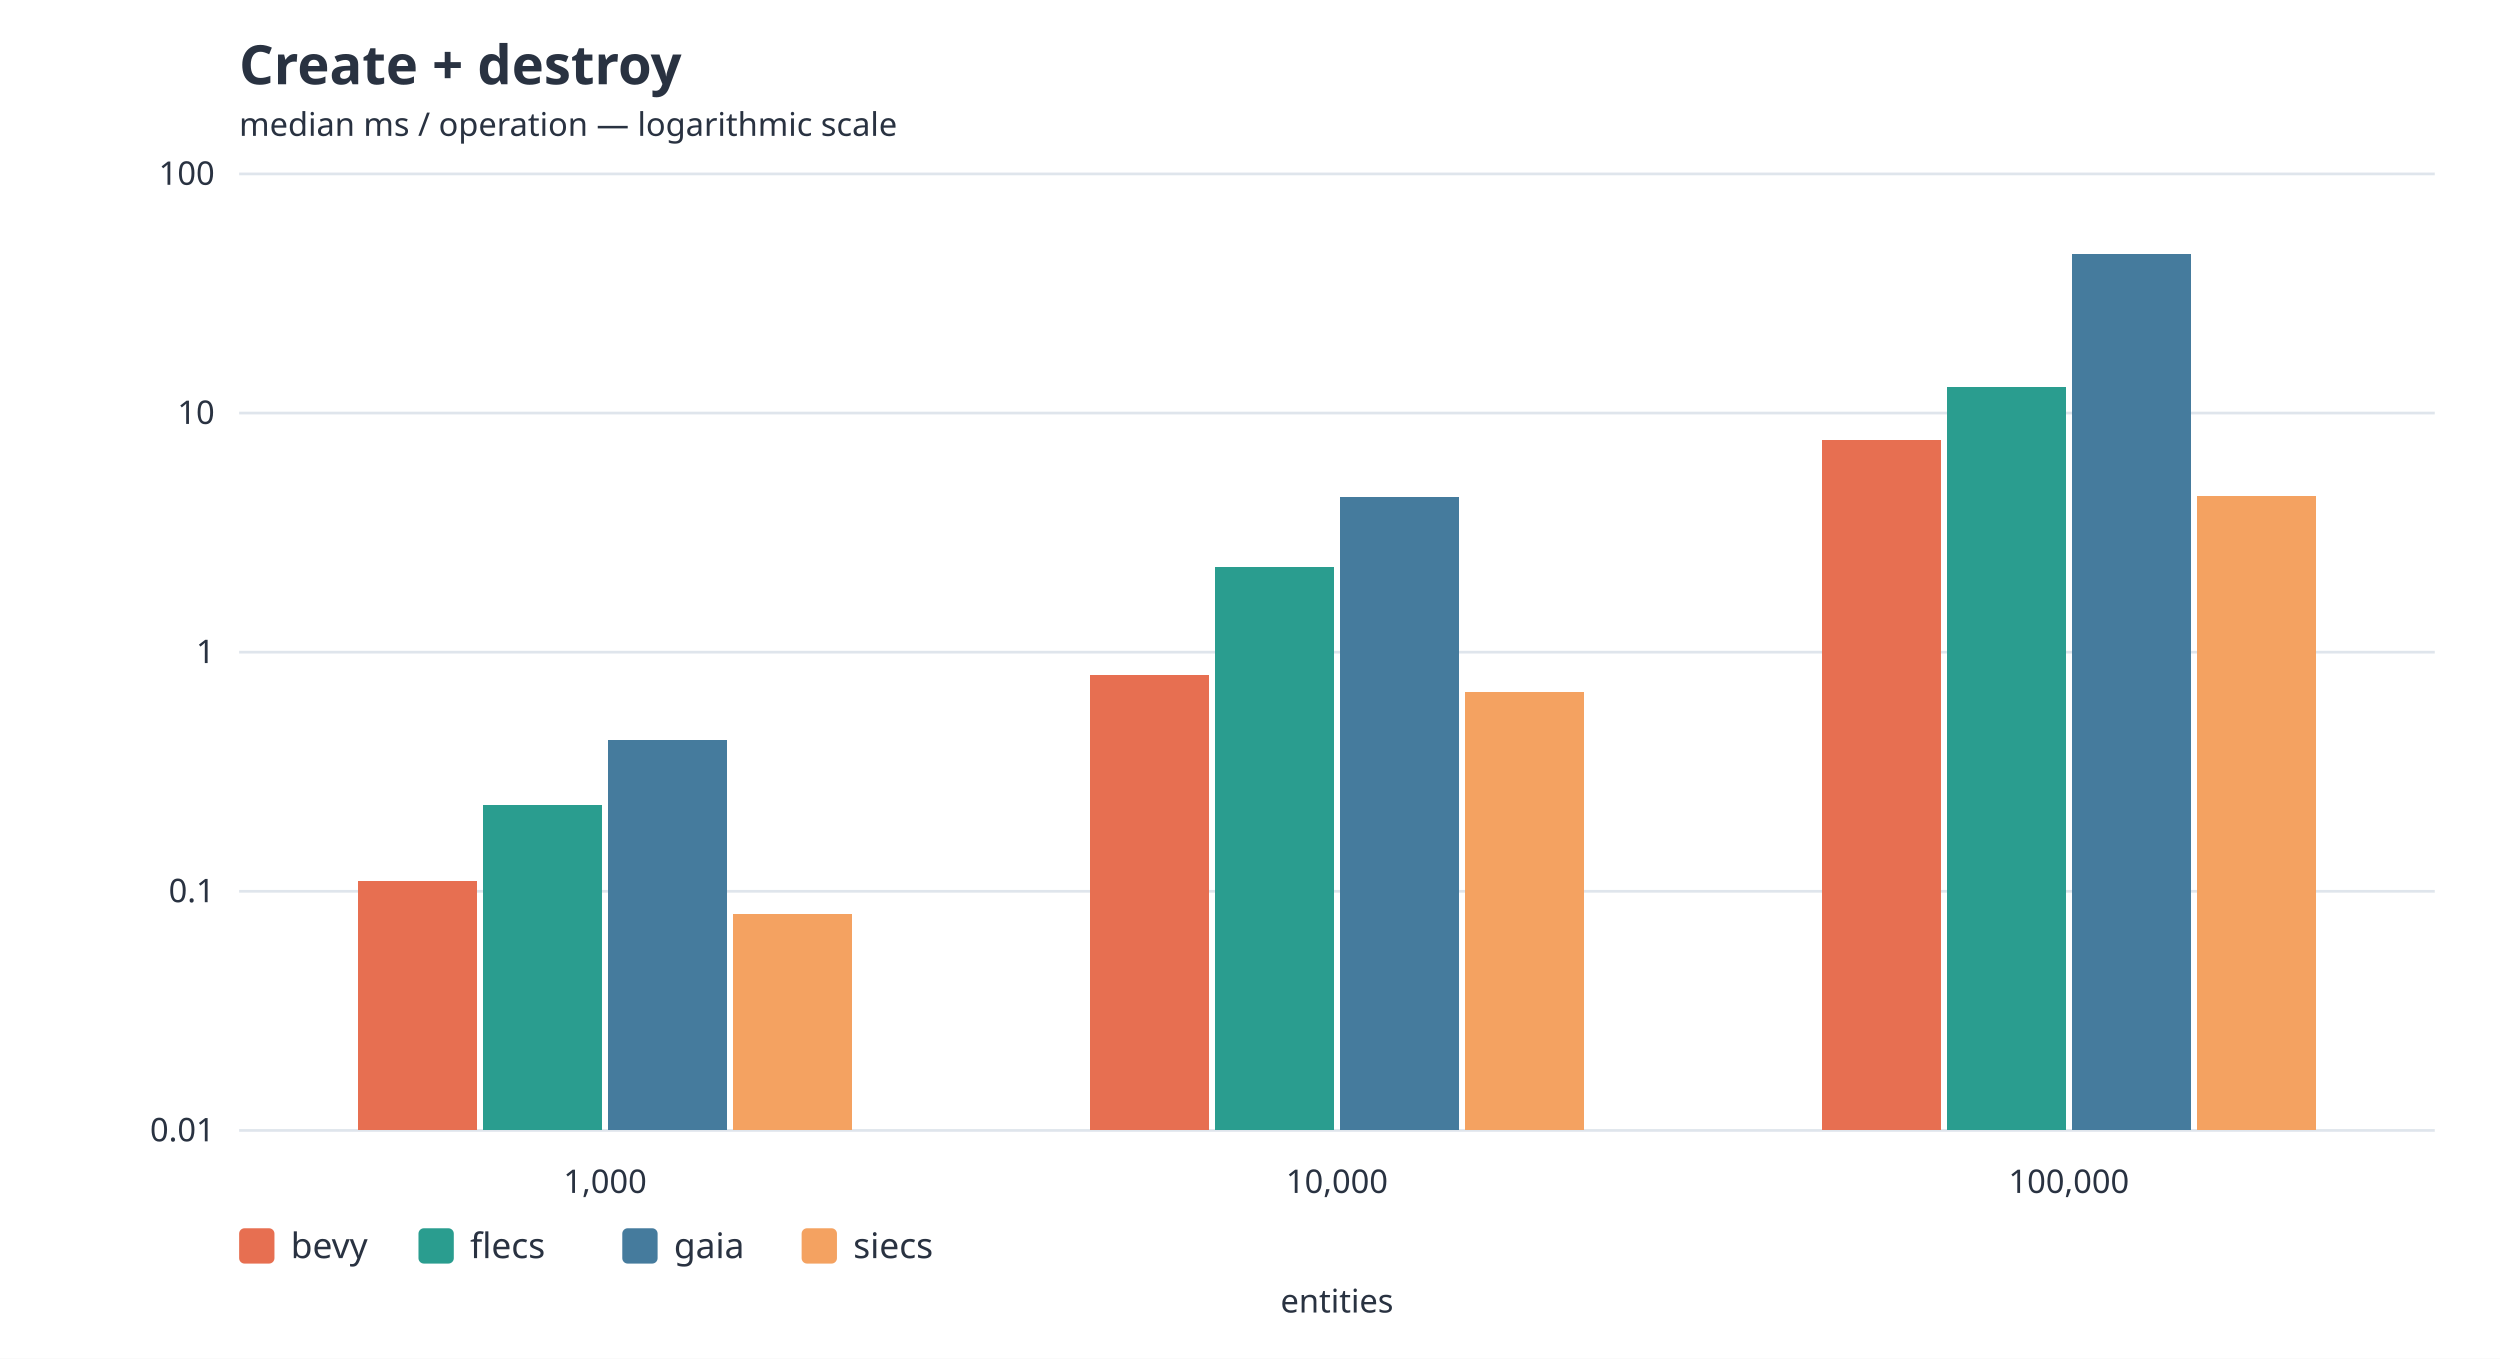
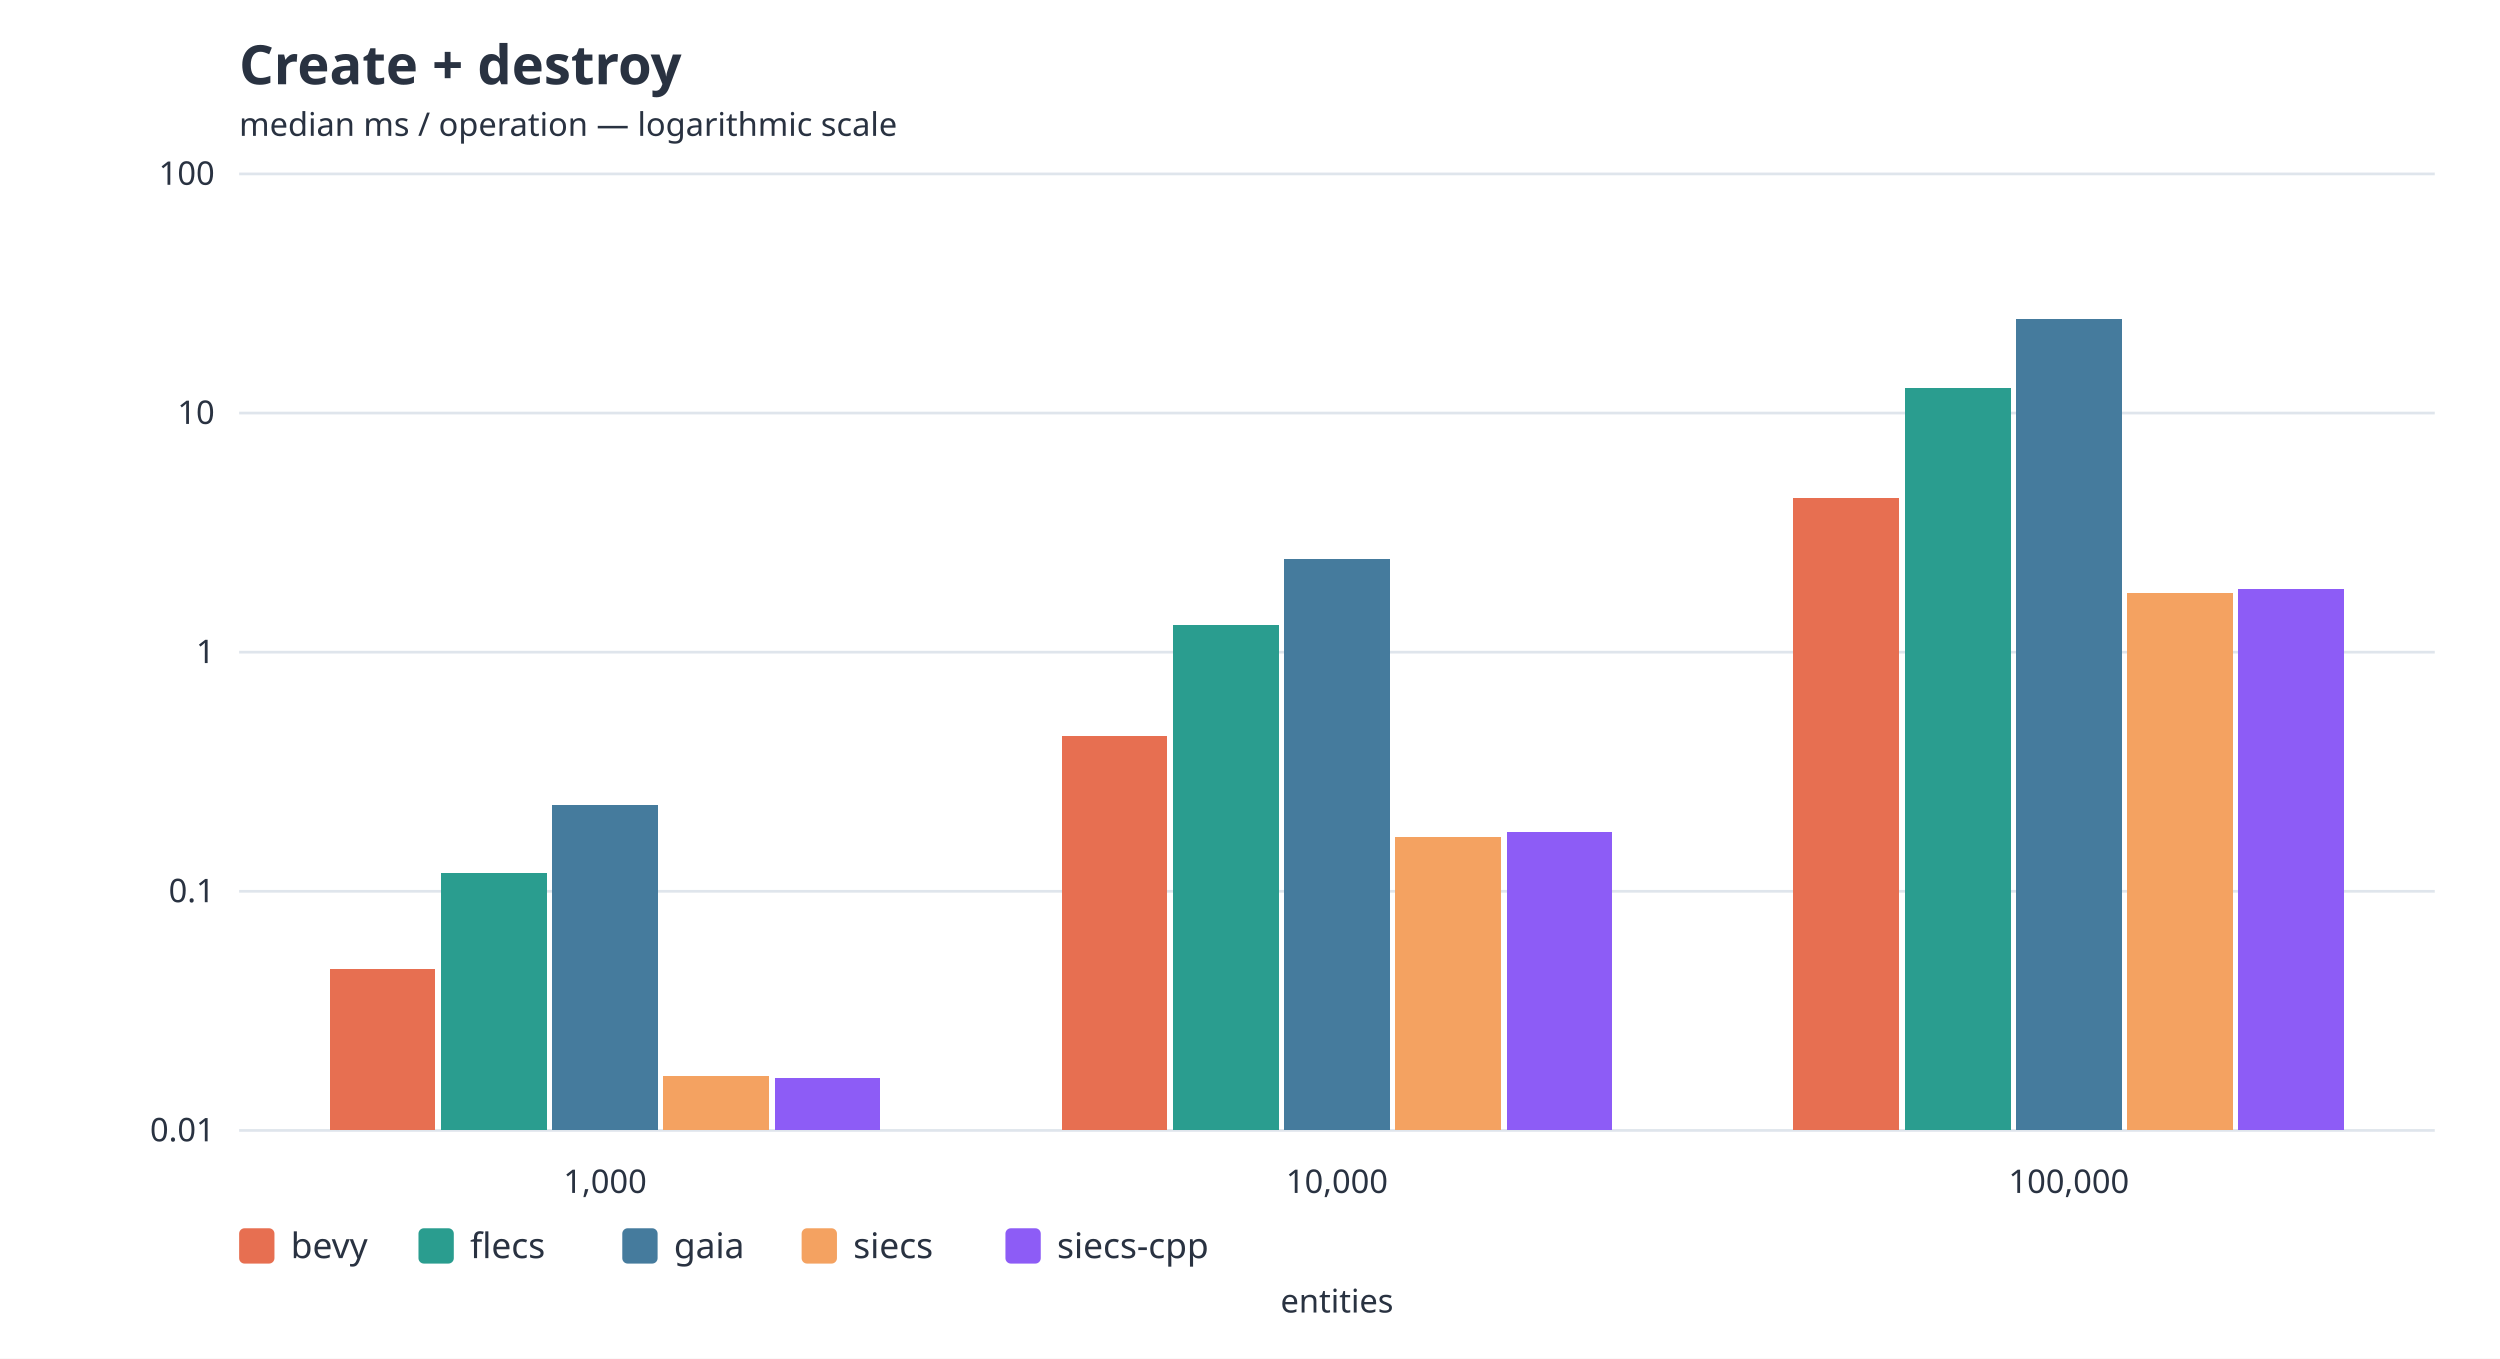
<svg xmlns="http://www.w3.org/2000/svg" width="920" height="500" viewBox="0 0 920 500">
  <style>text{font-family:ui-sans-serif,system-ui,sans-serif;fill:#293241}.title{font-size:20px;font-weight:700}.axis{font-size:12px}.legend{font-size:13px}.grid{stroke:#dfe5ec;stroke-width:1}.bar{shape-rendering:crispEdges}</style>
  <rect width="100%" height="100%" fill="#ffffff" />
  <text class="title" x="88" y="31">Create + destroy</text>
  <text class="axis" x="88" y="50">median ms / operation — logarithmic scale</text>
  <line class="grid" x1="88" y1="416.00" x2="896" y2="416.00" />
  <text class="axis" text-anchor="end" x="79" y="420.00">0.01</text>
  <line class="grid" x1="88" y1="328.00" x2="896" y2="328.00" />
  <text class="axis" text-anchor="end" x="79" y="332.00">0.1</text>
  <line class="grid" x1="88" y1="240.00" x2="896" y2="240.00" />
  <text class="axis" text-anchor="end" x="79" y="244.00">1</text>
  <line class="grid" x1="88" y1="152.00" x2="896" y2="152.00" />
  <text class="axis" text-anchor="end" x="79" y="156.00">10</text>
  <line class="grid" x1="88" y1="64.00" x2="896" y2="64.00" />
  <text class="axis" text-anchor="end" x="79" y="68.00">100</text>
-   <rect class="bar" x="131.67" y="324.17" width="44.00" height="91.83" fill="#e76f51" />
-   <rect class="bar" x="177.67" y="296.32" width="44.00" height="119.68" fill="#2a9d8f" />
-   <rect class="bar" x="223.67" y="272.34" width="44.00" height="143.66" fill="#457b9d" />
-   <rect class="bar" x="269.67" y="336.20" width="44.00" height="79.80" fill="#f4a261" />
+   <rect class="bar" x="121.32" y="356.65" width="38.94" height="59.35" fill="#e76f51" />
+   <rect class="bar" x="162.26" y="321.12" width="38.94" height="94.88" fill="#2a9d8f" />
+   <rect class="bar" x="203.20" y="296.16" width="38.94" height="119.84" fill="#457b9d" />
+   <rect class="bar" x="244.14" y="396.10" width="38.94" height="19.90" fill="#f4a261" />
+   <rect class="bar" x="285.07" y="396.60" width="38.94" height="19.40" fill="#8d5cf6" />
  <text class="axis" text-anchor="middle" x="222.67" y="439">1,000</text>
-   <rect class="bar" x="401.00" y="248.26" width="44.00" height="167.74" fill="#e76f51" />
-   <rect class="bar" x="447.00" y="208.62" width="44.00" height="207.38" fill="#2a9d8f" />
-   <rect class="bar" x="493.00" y="183.02" width="44.00" height="232.98" fill="#457b9d" />
-   <rect class="bar" x="539.00" y="254.70" width="44.00" height="161.30" fill="#f4a261" />
+   <rect class="bar" x="390.65" y="270.80" width="38.94" height="145.20" fill="#e76f51" />
+   <rect class="bar" x="431.59" y="229.83" width="38.94" height="186.17" fill="#2a9d8f" />
+   <rect class="bar" x="472.53" y="205.64" width="38.94" height="210.36" fill="#457b9d" />
+   <rect class="bar" x="513.47" y="307.97" width="38.94" height="108.03" fill="#f4a261" />
+   <rect class="bar" x="554.41" y="306.12" width="38.94" height="109.88" fill="#8d5cf6" />
  <text class="axis" text-anchor="middle" x="492.00" y="439">10,000</text>
-   <rect class="bar" x="670.33" y="161.75" width="44.00" height="254.25" fill="#e76f51" />
-   <rect class="bar" x="716.33" y="142.44" width="44.00" height="273.56" fill="#2a9d8f" />
-   <rect class="bar" x="762.33" y="93.48" width="44.00" height="322.52" fill="#457b9d" />
-   <rect class="bar" x="808.33" y="182.68" width="44.00" height="233.32" fill="#f4a261" />
+   <rect class="bar" x="659.99" y="183.43" width="38.94" height="232.57" fill="#e76f51" />
+   <rect class="bar" x="700.93" y="142.86" width="38.94" height="273.14" fill="#2a9d8f" />
+   <rect class="bar" x="741.86" y="117.34" width="38.94" height="298.66" fill="#457b9d" />
+   <rect class="bar" x="782.80" y="218.30" width="38.94" height="197.70" fill="#f4a261" />
+   <rect class="bar" x="823.74" y="216.92" width="38.94" height="199.08" fill="#8d5cf6" />
  <text class="axis" text-anchor="middle" x="761.33" y="439">100,000</text>
  <text class="axis" text-anchor="middle" x="492.0" y="483">entities</text>
  <rect x="88" y="452" width="13" height="13" rx="2" fill="#e76f51" />
  <text class="legend" x="107" y="463">bevy</text>
  <rect x="154" y="452" width="13" height="13" rx="2" fill="#2a9d8f" />
  <text class="legend" x="173" y="463">flecs</text>
  <rect x="229" y="452" width="13" height="13" rx="2" fill="#457b9d" />
  <text class="legend" x="248" y="463">gaia</text>
  <rect x="295" y="452" width="13" height="13" rx="2" fill="#f4a261" />
  <text class="legend" x="314" y="463">siecs</text>
+   <rect x="370" y="452" width="13" height="13" rx="2" fill="#8d5cf6" />
+   <text class="legend" x="389" y="463">siecs-cpp</text>
</svg>
